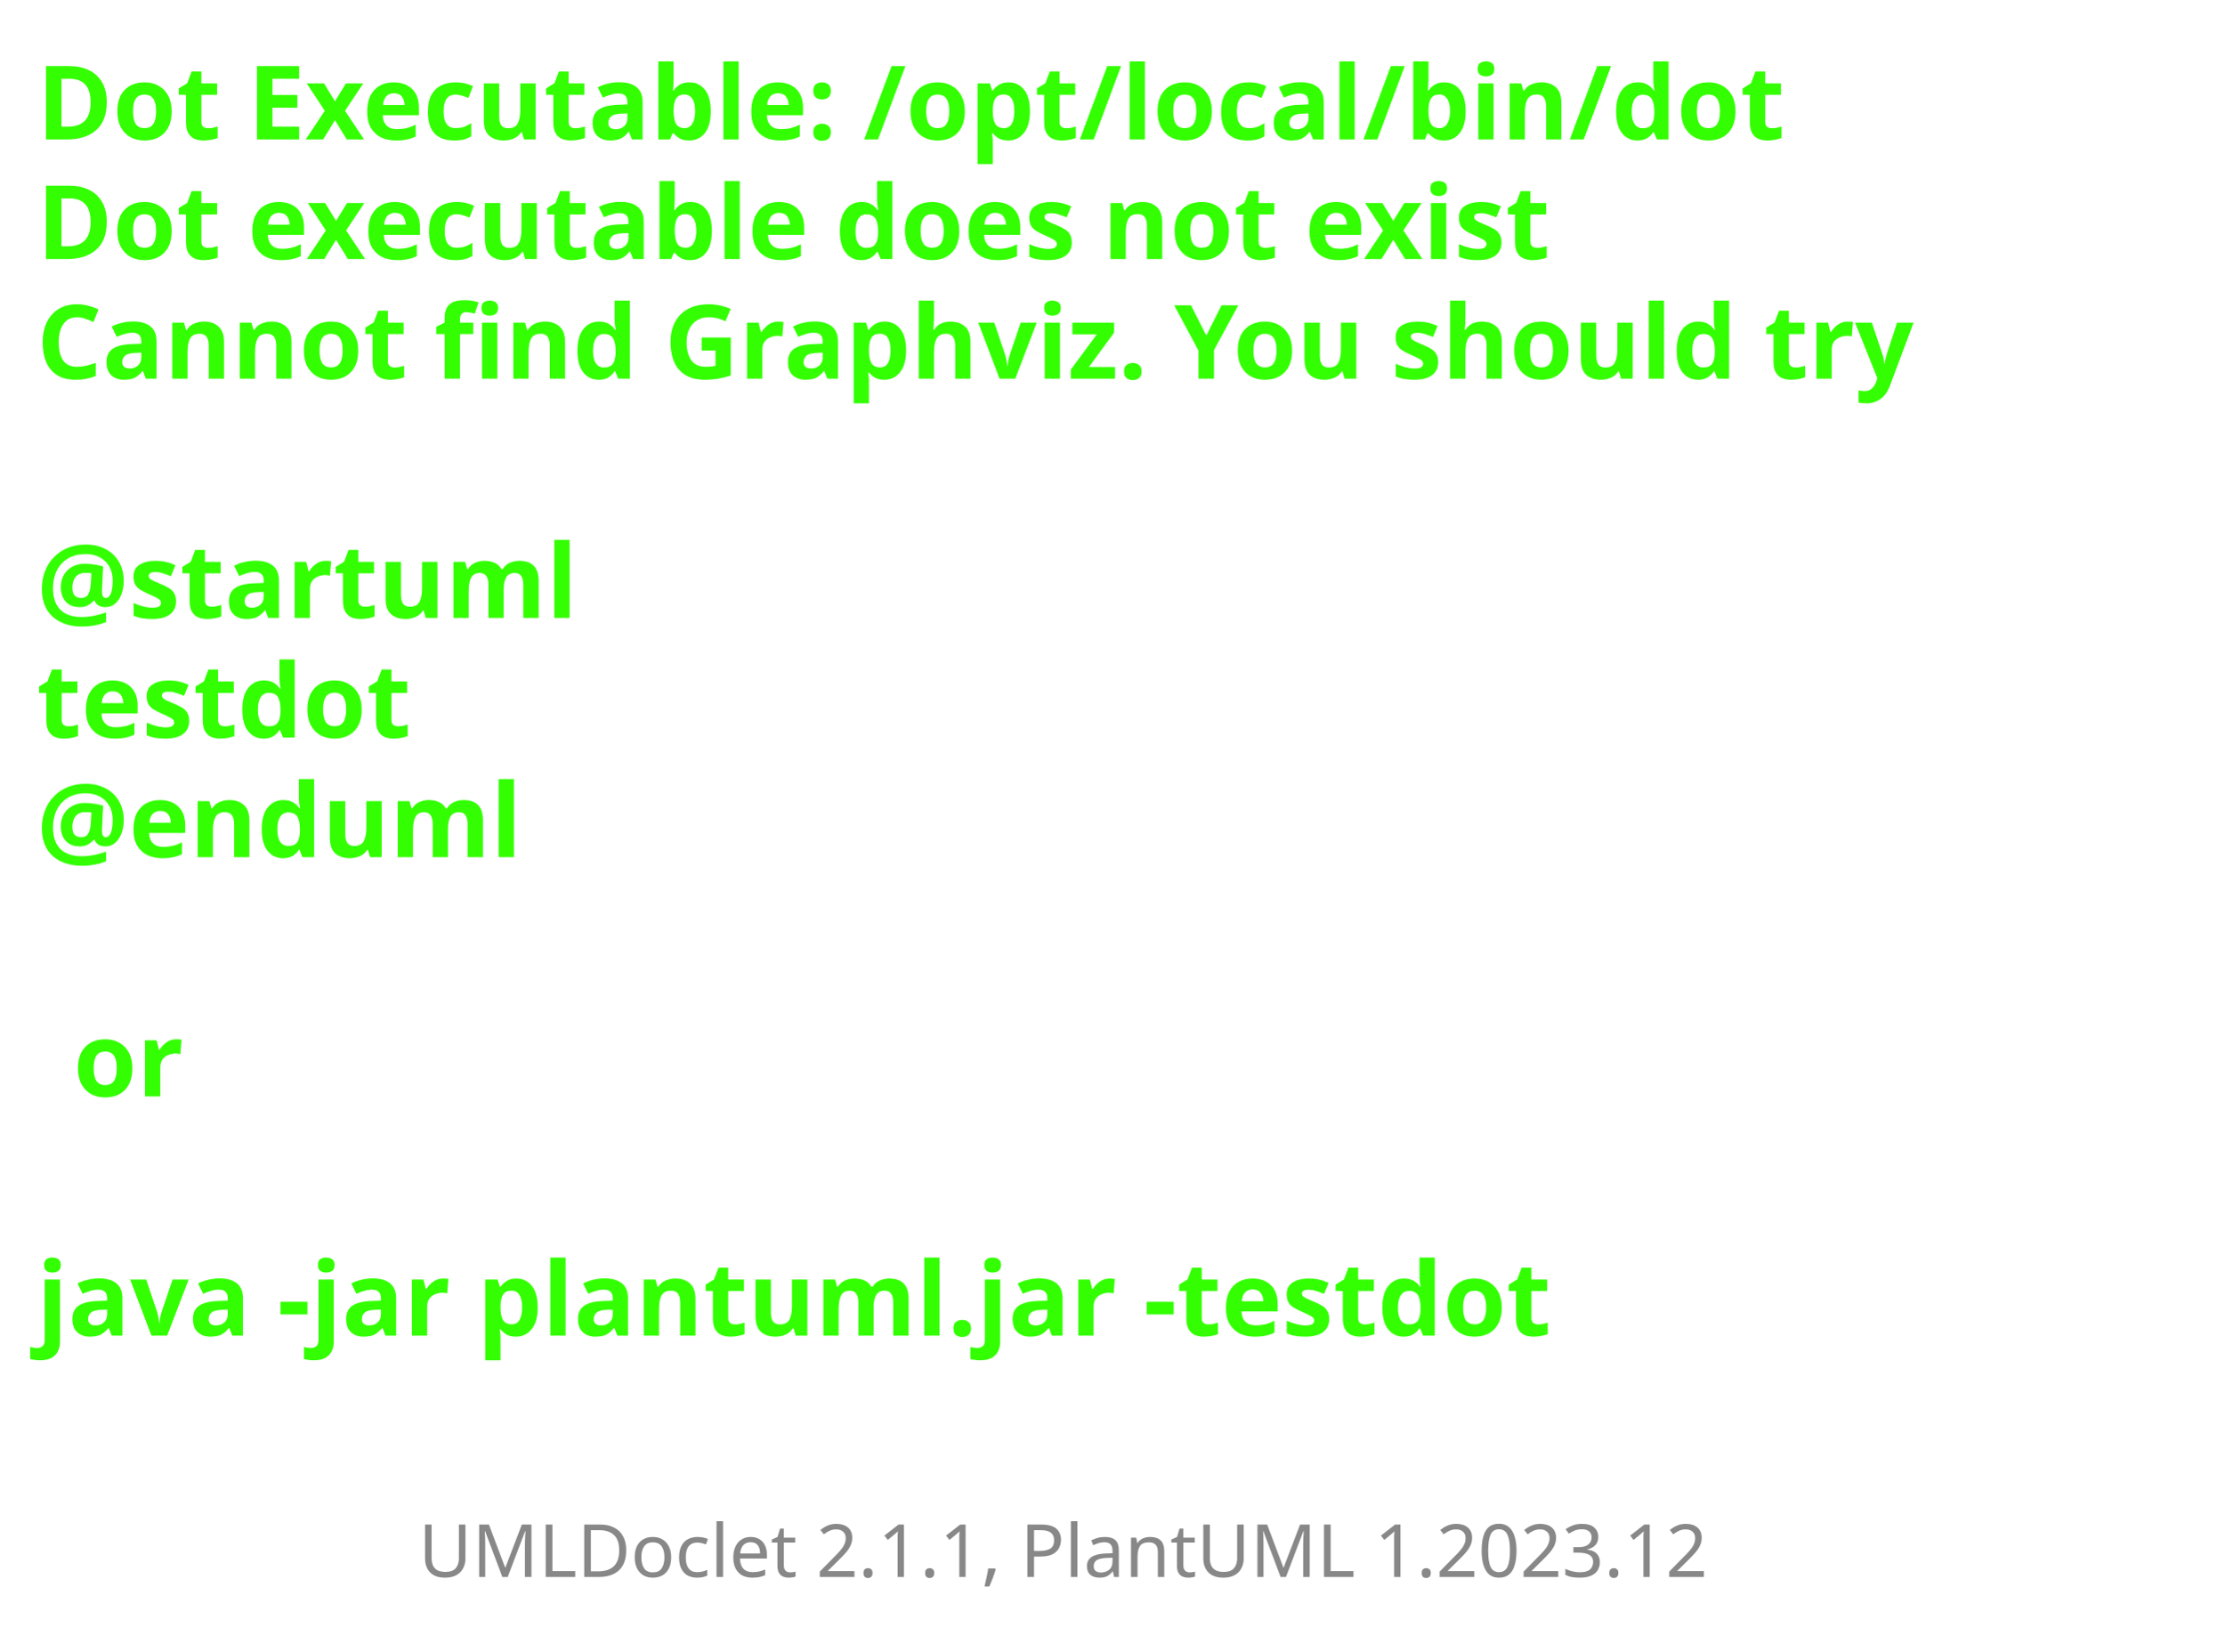
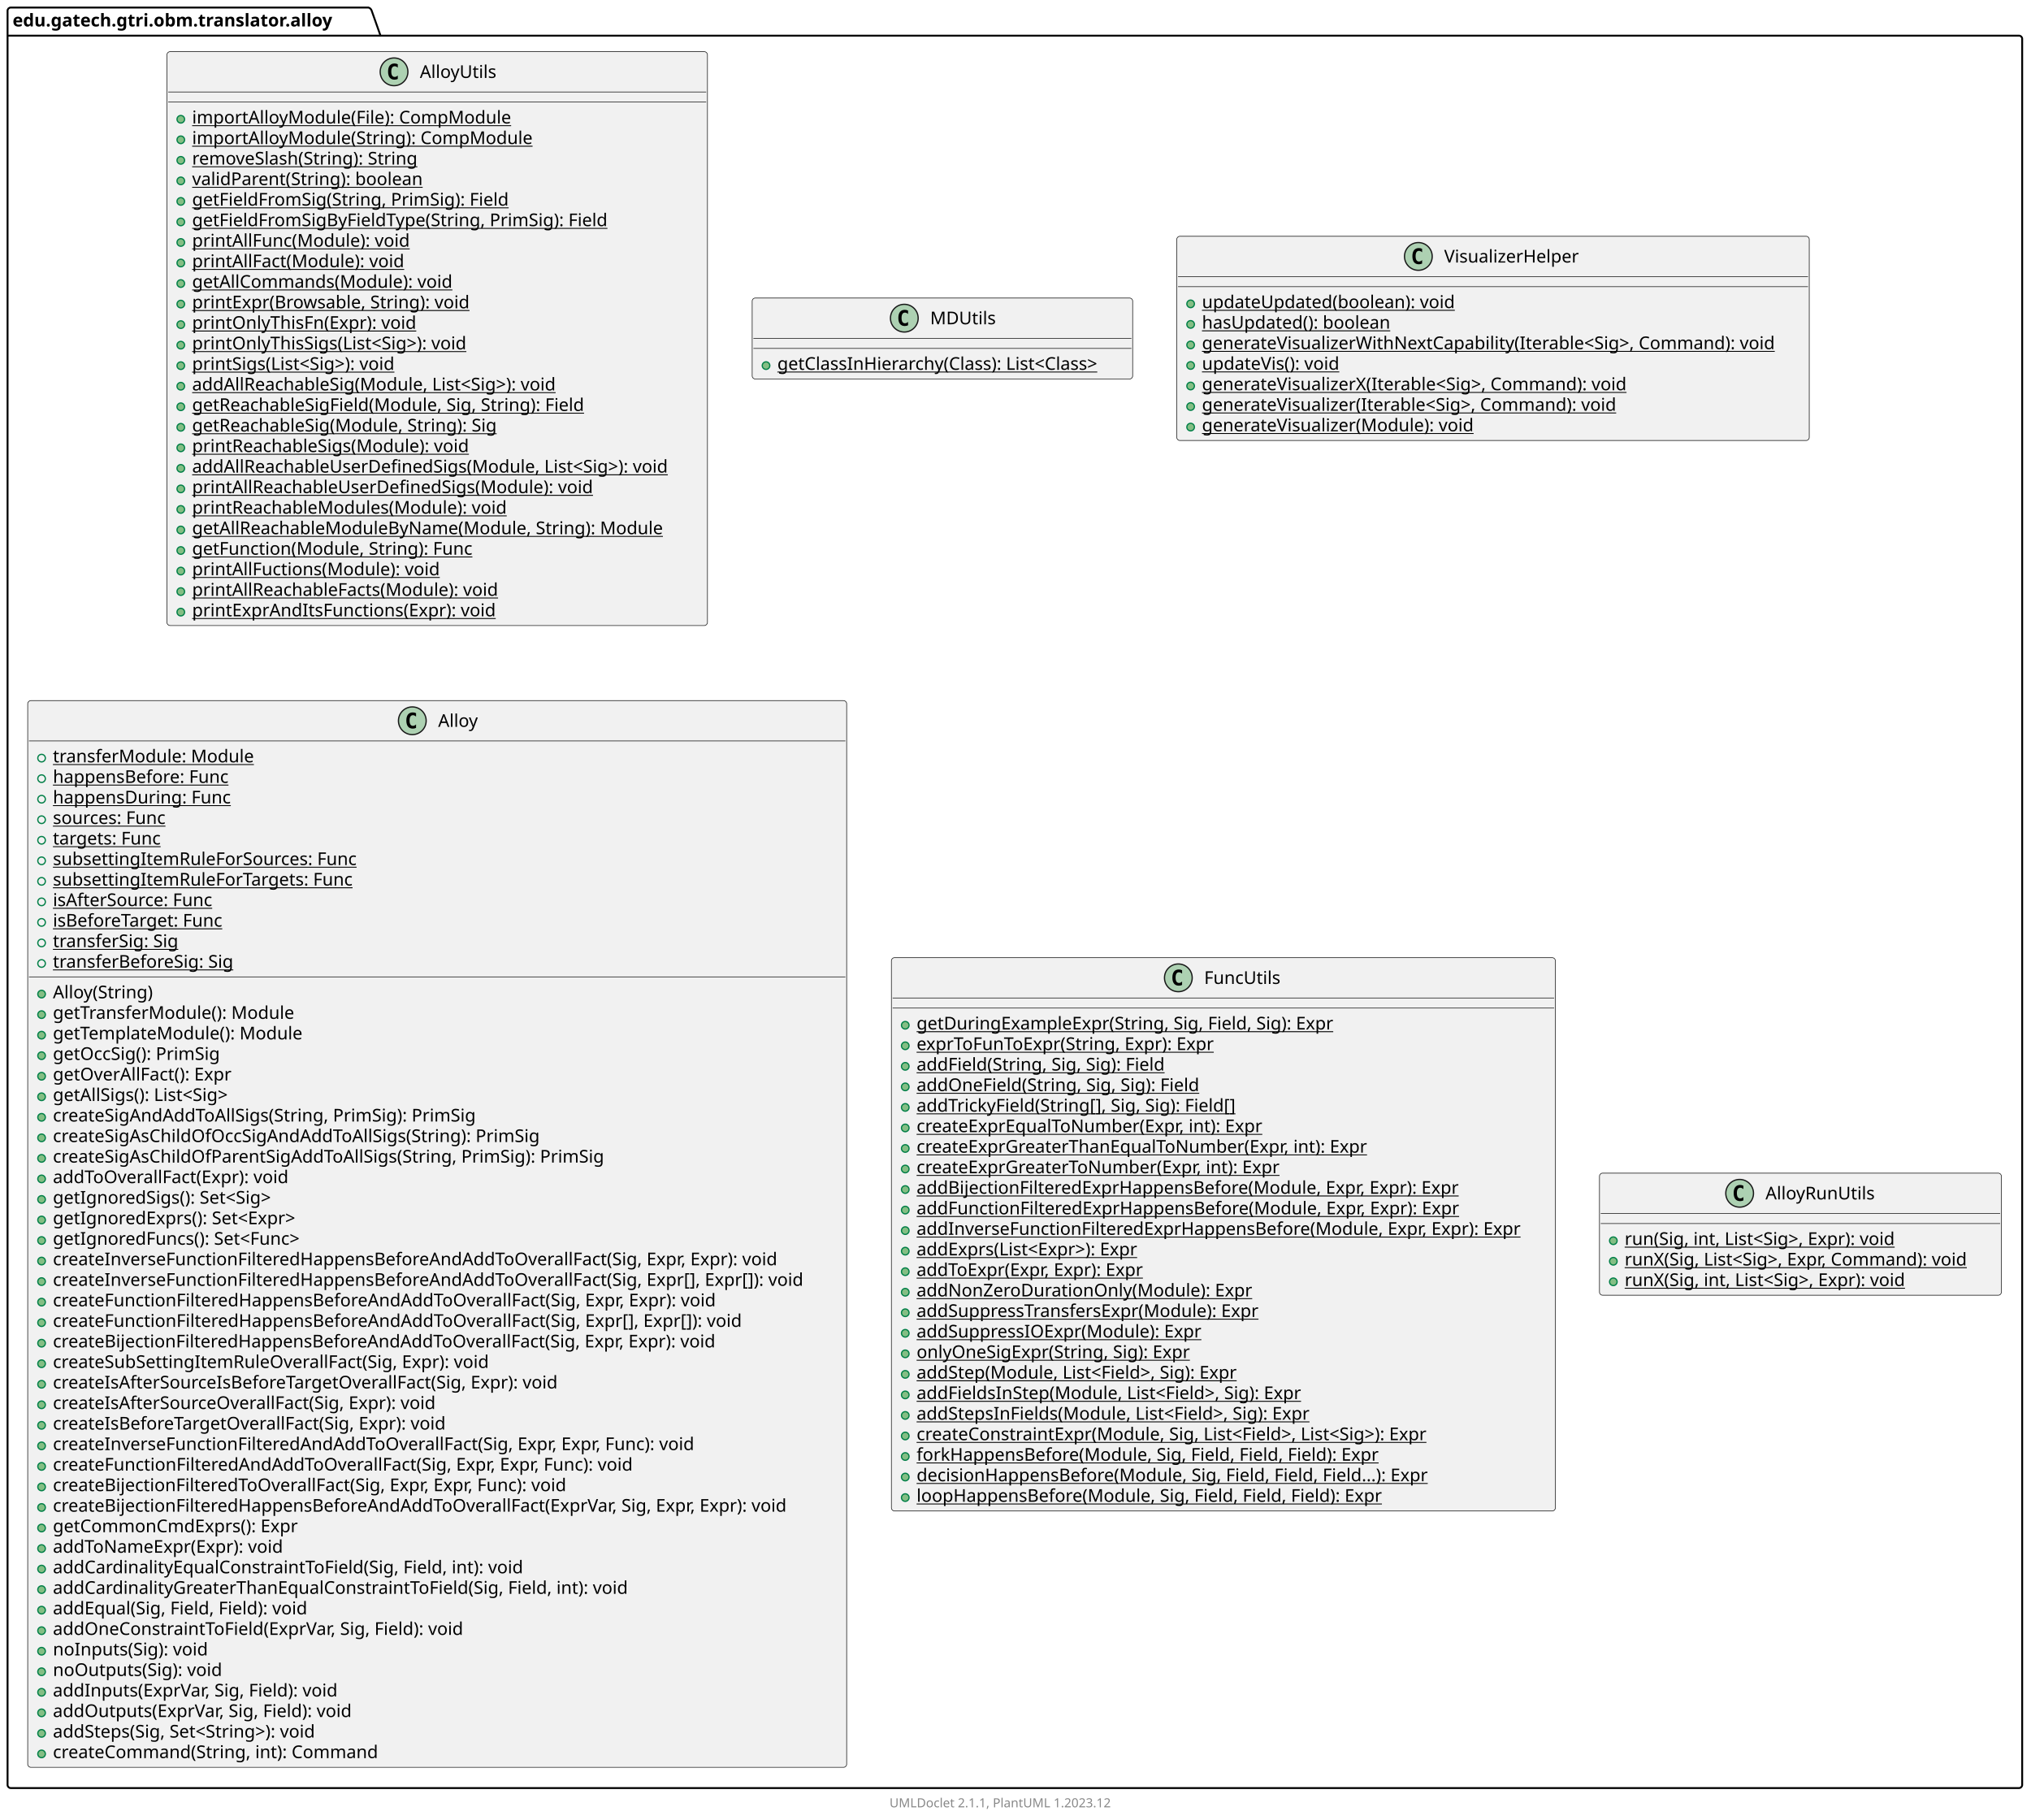
- <svg xmlns="http://www.w3.org/2000/svg" contentStyleType="text/css" height="225px" preserveAspectRatio="none" style="width:303px;height:225px;background:#FFFFFF;" version="1.1" viewBox="0 0 303 225" width="303px" zoomAndPan="magnify">
+ <svg xmlns="http://www.w3.org/2000/svg" xmlns:xlink="http://www.w3.org/1999/xlink" contentStyleType="text/css" height="1444px" preserveAspectRatio="none" style="width:1612px;height:1444px;background:#FFFFFF;" version="1.1" viewBox="0 0 1612 1444" width="1612px" zoomAndPan="magnify">
  <defs />
  <g>
-     <text fill="#33FF02" font-family="sans-serif" font-size="14" font-weight="bold" lengthAdjust="spacing" textLength="261" x="5" y="19">Dot Executable: /opt/local/bin/dot</text>
-     <text fill="#33FF02" font-family="sans-serif" font-size="14" font-weight="bold" lengthAdjust="spacing" textLength="237" x="5" y="35.297">Dot executable does not exist</text>
-     <text fill="#33FF02" font-family="sans-serif" font-size="14" font-weight="bold" lengthAdjust="spacing" textLength="291" x="5" y="51.594">Cannot find Graphviz. You should try</text>
-     <text fill="#33FF02" font-family="sans-serif" font-size="14" font-weight="bold" lengthAdjust="spacing" textLength="5" x="5" y="67.891"> </text>
-     <text fill="#33FF02" font-family="sans-serif" font-size="14" font-weight="bold" lengthAdjust="spacing" textLength="79" x="5" y="84.188">@startuml</text>
-     <text fill="#33FF02" font-family="sans-serif" font-size="14" font-weight="bold" lengthAdjust="spacing" textLength="57" x="5" y="100.484">testdot</text>
-     <text fill="#33FF02" font-family="sans-serif" font-size="14" font-weight="bold" lengthAdjust="spacing" textLength="72" x="5" y="116.781">@enduml</text>
-     <text fill="#33FF02" font-family="sans-serif" font-size="14" font-weight="bold" lengthAdjust="spacing" textLength="5" x="5" y="133.078"> </text>
-     <text fill="#33FF02" font-family="sans-serif" font-size="14" font-weight="bold" lengthAdjust="spacing" textLength="17" x="10" y="149.375">or</text>
-     <text fill="#33FF02" font-family="sans-serif" font-size="14" font-weight="bold" lengthAdjust="spacing" textLength="5" x="5" y="165.672"> </text>
-     <text fill="#33FF02" font-family="sans-serif" font-size="14" font-weight="bold" lengthAdjust="spacing" textLength="227" x="5" y="181.969">java -jar plantuml.jar -testdot</text>
-     <text fill="#33FF02" font-family="sans-serif" font-size="14" font-weight="bold" lengthAdjust="spacing" textLength="5" x="5" y="198.266"> </text>
-     <text fill="#888888" font-family="sans-serif" font-size="10" lengthAdjust="spacing" textLength="186" x="57" y="214.845">UMLDoclet 2.1.1, PlantUML 1.2023.12</text>
+     <g id="cluster_edu.gatech.gtri.obm.translator.alloy">
+       <path d="M8.5,6 L292.5,6 A3.75,3.75 0 0 1 295,8.5 L302,28.297 L1602.5,28.297 A2.5,2.5 0 0 1 1605,30.797 L1605,1416.5 A2.5,2.5 0 0 1 1602.5,1419 L8.5,1419 A2.5,2.5 0 0 1 6,1416.5 L6,8.5 A2.5,2.5 0 0 1 8.5,6 " fill="none" style="stroke:#000000;stroke-width:1.5;" />
+       <line style="stroke:#000000;stroke-width:1.5;" x1="6" x2="302" y1="28.297" y2="28.297" />
+       <text fill="#000000" font-family="sans-serif" font-size="14" font-weight="bold" lengthAdjust="spacing" textLength="283" x="10" y="20.995">edu.gatech.gtri.obm.translator.alloy</text>
+     </g>
+     <a href="AlloyUtils.html" target="_top" title="AlloyUtils.html" xlink:actuate="onRequest" xlink:href="AlloyUtils.html" xlink:show="new" xlink:title="AlloyUtils.html" xlink:type="simple">
+       <g id="elem_AlloyUtils">
+         <rect codeLine="5" fill="#F1F1F1" height="455.422" id="AlloyUtils" rx="2.5" ry="2.5" style="stroke:#181818;stroke-width:0.5;" width="429" x="132.5" y="41" />
+         <ellipse cx="312.75" cy="57" fill="#ADD1B2" rx="11" ry="11" style="stroke:#181818;stroke-width:1.0;" />
+         <path d="M315.719,62.641 Q315.141,62.938 314.5,63.078 Q313.859,63.234 313.156,63.234 Q310.656,63.234 309.328,61.594 Q308.016,59.938 308.016,56.812 Q308.016,53.688 309.328,52.031 Q310.656,50.375 313.156,50.375 Q313.859,50.375 314.5,50.531 Q315.156,50.688 315.719,50.984 L315.719,53.703 Q315.094,53.125 314.5,52.859 Q313.906,52.578 313.281,52.578 Q311.938,52.578 311.25,53.656 Q310.562,54.719 310.562,56.812 Q310.562,58.906 311.25,59.984 Q311.938,61.047 313.281,61.047 Q313.906,61.047 314.5,60.781 Q315.094,60.5 315.719,59.922 L315.719,62.641 Z " fill="#000000" />
+         <text fill="#000000" font-family="sans-serif" font-size="14" lengthAdjust="spacing" textLength="60" x="333.25" y="61.847">AlloyUtils</text>
+         <line style="stroke:#181818;stroke-width:0.5;" x1="133.5" x2="560.5" y1="73" y2="73" />
+         <line style="stroke:#181818;stroke-width:0.5;" x1="133.5" x2="560.5" y1="81" y2="81" />
+         <ellipse cx="143.5" cy="94.648" fill="#84BE84" rx="3" ry="3" style="stroke:#038048;stroke-width:1.0;" />
+         <text fill="#000000" font-family="sans-serif" font-size="14" lengthAdjust="spacing" text-decoration="underline" textLength="260" x="152.5" y="97.995">importAlloyModule(File): CompModule</text>
+         <ellipse cx="143.5" cy="110.945" fill="#84BE84" rx="3" ry="3" style="stroke:#038048;stroke-width:1.0;" />
+         <text fill="#000000" font-family="sans-serif" font-size="14" lengthAdjust="spacing" text-decoration="underline" textLength="277" x="152.5" y="114.292">importAlloyModule(String): CompModule</text>
+         <ellipse cx="143.5" cy="127.242" fill="#84BE84" rx="3" ry="3" style="stroke:#038048;stroke-width:1.0;" />
+         <text fill="#000000" font-family="sans-serif" font-size="14" lengthAdjust="spacing" text-decoration="underline" textLength="188" x="152.5" y="130.589">removeSlash(String): String</text>
+         <ellipse cx="143.5" cy="143.539" fill="#84BE84" rx="3" ry="3" style="stroke:#038048;stroke-width:1.0;" />
+         <text fill="#000000" font-family="sans-serif" font-size="14" lengthAdjust="spacing" text-decoration="underline" textLength="190" x="152.5" y="146.886">validParent(String): boolean</text>
+         <ellipse cx="143.5" cy="159.836" fill="#84BE84" rx="3" ry="3" style="stroke:#038048;stroke-width:1.0;" />
+         <text fill="#000000" font-family="sans-serif" font-size="14" lengthAdjust="spacing" text-decoration="underline" textLength="261" x="152.5" y="163.183">getFieldFromSig(String, PrimSig): Field</text>
+         <ellipse cx="143.5" cy="176.133" fill="#84BE84" rx="3" ry="3" style="stroke:#038048;stroke-width:1.0;" />
+         <text fill="#000000" font-family="sans-serif" font-size="14" lengthAdjust="spacing" text-decoration="underline" textLength="344" x="152.5" y="179.48">getFieldFromSigByFieldType(String, PrimSig): Field</text>
+         <ellipse cx="143.5" cy="192.43" fill="#84BE84" rx="3" ry="3" style="stroke:#038048;stroke-width:1.0;" />
+         <text fill="#000000" font-family="sans-serif" font-size="14" lengthAdjust="spacing" text-decoration="underline" textLength="178" x="152.5" y="195.776">printAllFunc(Module): void</text>
+         <ellipse cx="143.5" cy="208.727" fill="#84BE84" rx="3" ry="3" style="stroke:#038048;stroke-width:1.0;" />
+         <text fill="#000000" font-family="sans-serif" font-size="14" lengthAdjust="spacing" text-decoration="underline" textLength="173" x="152.5" y="212.073">printAllFact(Module): void</text>
+         <ellipse cx="143.5" cy="225.023" fill="#84BE84" rx="3" ry="3" style="stroke:#038048;stroke-width:1.0;" />
+         <text fill="#000000" font-family="sans-serif" font-size="14" lengthAdjust="spacing" text-decoration="underline" textLength="215" x="152.5" y="228.37">getAllCommands(Module): void</text>
+         <ellipse cx="143.5" cy="241.32" fill="#84BE84" rx="3" ry="3" style="stroke:#038048;stroke-width:1.0;" />
+         <text fill="#000000" font-family="sans-serif" font-size="14" lengthAdjust="spacing" text-decoration="underline" textLength="228" x="152.5" y="244.667">printExpr(Browsable, String): void</text>
+         <ellipse cx="143.5" cy="257.617" fill="#84BE84" rx="3" ry="3" style="stroke:#038048;stroke-width:1.0;" />
+         <text fill="#000000" font-family="sans-serif" font-size="14" lengthAdjust="spacing" text-decoration="underline" textLength="184" x="152.5" y="260.964">printOnlyThisFn(Expr): void</text>
+         <ellipse cx="143.5" cy="273.914" fill="#84BE84" rx="3" ry="3" style="stroke:#038048;stroke-width:1.0;" />
+         <text fill="#000000" font-family="sans-serif" font-size="14" lengthAdjust="spacing" text-decoration="underline" textLength="234" x="152.5" y="277.261">printOnlyThisSigs(List&lt;Sig&gt;): void</text>
+         <ellipse cx="143.5" cy="290.211" fill="#84BE84" rx="3" ry="3" style="stroke:#038048;stroke-width:1.0;" />
+         <text fill="#000000" font-family="sans-serif" font-size="14" lengthAdjust="spacing" text-decoration="underline" textLength="175" x="152.5" y="293.558">printSigs(List&lt;Sig&gt;): void</text>
+         <ellipse cx="143.5" cy="306.508" fill="#84BE84" rx="3" ry="3" style="stroke:#038048;stroke-width:1.0;" />
+         <text fill="#000000" font-family="sans-serif" font-size="14" lengthAdjust="spacing" text-decoration="underline" textLength="309" x="152.5" y="309.854">addAllReachableSig(Module, List&lt;Sig&gt;): void</text>
+         <ellipse cx="143.5" cy="322.805" fill="#84BE84" rx="3" ry="3" style="stroke:#038048;stroke-width:1.0;" />
+         <text fill="#000000" font-family="sans-serif" font-size="14" lengthAdjust="spacing" text-decoration="underline" textLength="328" x="152.5" y="326.151">getReachableSigField(Module, Sig, String): Field</text>
+         <ellipse cx="143.5" cy="339.102" fill="#84BE84" rx="3" ry="3" style="stroke:#038048;stroke-width:1.0;" />
+         <text fill="#000000" font-family="sans-serif" font-size="14" lengthAdjust="spacing" text-decoration="underline" textLength="256" x="152.5" y="342.448">getReachableSig(Module, String): Sig</text>
+         <ellipse cx="143.5" cy="355.398" fill="#84BE84" rx="3" ry="3" style="stroke:#038048;stroke-width:1.0;" />
+         <text fill="#000000" font-family="sans-serif" font-size="14" lengthAdjust="spacing" text-decoration="underline" textLength="231" x="152.5" y="358.745">printReachableSigs(Module): void</text>
+         <ellipse cx="143.5" cy="371.695" fill="#84BE84" rx="3" ry="3" style="stroke:#038048;stroke-width:1.0;" />
+         <text fill="#000000" font-family="sans-serif" font-size="14" lengthAdjust="spacing" text-decoration="underline" textLength="403" x="152.5" y="375.042">addAllReachableUserDefinedSigs(Module, List&lt;Sig&gt;): void</text>
+         <ellipse cx="143.5" cy="387.992" fill="#84BE84" rx="3" ry="3" style="stroke:#038048;stroke-width:1.0;" />
+         <text fill="#000000" font-family="sans-serif" font-size="14" lengthAdjust="spacing" text-decoration="underline" textLength="332" x="152.5" y="391.339">printAllReachableUserDefinedSigs(Module): void</text>
+         <ellipse cx="143.5" cy="404.289" fill="#84BE84" rx="3" ry="3" style="stroke:#038048;stroke-width:1.0;" />
+         <text fill="#000000" font-family="sans-serif" font-size="14" lengthAdjust="spacing" text-decoration="underline" textLength="261" x="152.5" y="407.636">printReachableModules(Module): void</text>
+         <ellipse cx="143.5" cy="420.586" fill="#84BE84" rx="3" ry="3" style="stroke:#038048;stroke-width:1.0;" />
+         <text fill="#000000" font-family="sans-serif" font-size="14" lengthAdjust="spacing" text-decoration="underline" textLength="388" x="152.5" y="423.933">getAllReachableModuleByName(Module, String): Module</text>
+         <ellipse cx="143.5" cy="436.883" fill="#84BE84" rx="3" ry="3" style="stroke:#038048;stroke-width:1.0;" />
+         <text fill="#000000" font-family="sans-serif" font-size="14" lengthAdjust="spacing" text-decoration="underline" textLength="235" x="152.5" y="440.229">getFunction(Module, String): Func</text>
+         <ellipse cx="143.5" cy="453.18" fill="#84BE84" rx="3" ry="3" style="stroke:#038048;stroke-width:1.0;" />
+         <text fill="#000000" font-family="sans-serif" font-size="14" lengthAdjust="spacing" text-decoration="underline" textLength="203" x="152.5" y="456.526">printAllFuctions(Module): void</text>
+         <ellipse cx="143.5" cy="469.477" fill="#84BE84" rx="3" ry="3" style="stroke:#038048;stroke-width:1.0;" />
+         <text fill="#000000" font-family="sans-serif" font-size="14" lengthAdjust="spacing" text-decoration="underline" textLength="254" x="152.5" y="472.823">printAllReachableFacts(Module): void</text>
+         <ellipse cx="143.5" cy="485.773" fill="#84BE84" rx="3" ry="3" style="stroke:#038048;stroke-width:1.0;" />
+         <text fill="#000000" font-family="sans-serif" font-size="14" lengthAdjust="spacing" text-decoration="underline" textLength="249" x="152.5" y="489.12">printExprAndItsFunctions(Expr): void</text>
+       </g>
+     </a>
+     <a href="MDUtils.html" target="_top" title="MDUtils.html" xlink:actuate="onRequest" xlink:href="MDUtils.html" xlink:show="new" xlink:title="MDUtils.html" xlink:type="simple">
+       <g id="elem_MDUtils">
+         <rect codeLine="33" fill="#F1F1F1" height="64.297" id="MDUtils" rx="2.5" ry="2.5" style="stroke:#181818;stroke-width:0.5;" width="302" x="597" y="236.5" />
+         <ellipse cx="717.75" cy="252.5" fill="#ADD1B2" rx="11" ry="11" style="stroke:#181818;stroke-width:1.0;" />
+         <path d="M720.719,258.141 Q720.141,258.438 719.5,258.578 Q718.859,258.734 718.156,258.734 Q715.656,258.734 714.328,257.094 Q713.016,255.438 713.016,252.312 Q713.016,249.188 714.328,247.531 Q715.656,245.875 718.156,245.875 Q718.859,245.875 719.5,246.031 Q720.156,246.188 720.719,246.484 L720.719,249.203 Q720.094,248.625 719.5,248.359 Q718.906,248.078 718.281,248.078 Q716.938,248.078 716.25,249.156 Q715.562,250.219 715.562,252.312 Q715.562,254.406 716.25,255.484 Q716.938,256.547 718.281,256.547 Q718.906,256.547 719.5,256.281 Q720.094,256 720.719,255.422 L720.719,258.141 Z " fill="#000000" />
+         <text fill="#000000" font-family="sans-serif" font-size="14" lengthAdjust="spacing" textLength="52" x="738.25" y="257.347">MDUtils</text>
+         <line style="stroke:#181818;stroke-width:0.5;" x1="598" x2="898" y1="268.5" y2="268.5" />
+         <line style="stroke:#181818;stroke-width:0.5;" x1="598" x2="898" y1="276.5" y2="276.5" />
+         <ellipse cx="608" cy="290.148" fill="#84BE84" rx="3" ry="3" style="stroke:#038048;stroke-width:1.0;" />
+         <text fill="#000000" font-family="sans-serif" font-size="14" lengthAdjust="spacing" text-decoration="underline" textLength="276" x="617" y="293.495">getClassInHierarchy(Class): List&lt;Class&gt;</text>
+       </g>
+     </a>
+     <a href="VisualizerHelper.html" target="_top" title="VisualizerHelper.html" xlink:actuate="onRequest" xlink:href="VisualizerHelper.html" xlink:show="new" xlink:title="VisualizerHelper.html" xlink:type="simple">
+       <g id="elem_VisualizerHelper">
+         <rect codeLine="37" fill="#F1F1F1" height="162.078" id="VisualizerHelper" rx="2.5" ry="2.5" style="stroke:#181818;stroke-width:0.5;" width="502" x="934" y="187.5" />
+         <ellipse cx="1125.75" cy="203.5" fill="#ADD1B2" rx="11" ry="11" style="stroke:#181818;stroke-width:1.0;" />
+         <path d="M1128.719,209.141 Q1128.141,209.438 1127.5,209.578 Q1126.859,209.734 1126.156,209.734 Q1123.656,209.734 1122.328,208.094 Q1121.016,206.438 1121.016,203.312 Q1121.016,200.188 1122.328,198.531 Q1123.656,196.875 1126.156,196.875 Q1126.859,196.875 1127.5,197.031 Q1128.156,197.188 1128.719,197.484 L1128.719,200.203 Q1128.094,199.625 1127.5,199.359 Q1126.906,199.078 1126.281,199.078 Q1124.938,199.078 1124.25,200.156 Q1123.562,201.219 1123.562,203.312 Q1123.562,205.406 1124.25,206.484 Q1124.938,207.547 1126.281,207.547 Q1126.906,207.547 1127.5,207.281 Q1128.094,207 1128.719,206.422 L1128.719,209.141 Z " fill="#000000" />
+         <text fill="#000000" font-family="sans-serif" font-size="14" lengthAdjust="spacing" textLength="110" x="1146.25" y="208.347">VisualizerHelper</text>
+         <line style="stroke:#181818;stroke-width:0.5;" x1="935" x2="1435" y1="219.5" y2="219.5" />
+         <line style="stroke:#181818;stroke-width:0.5;" x1="935" x2="1435" y1="227.5" y2="227.5" />
+         <ellipse cx="945" cy="241.148" fill="#84BE84" rx="3" ry="3" style="stroke:#038048;stroke-width:1.0;" />
+         <text fill="#000000" font-family="sans-serif" font-size="14" lengthAdjust="spacing" text-decoration="underline" textLength="211" x="954" y="244.495">updateUpdated(boolean): void</text>
+         <ellipse cx="945" cy="257.445" fill="#84BE84" rx="3" ry="3" style="stroke:#038048;stroke-width:1.0;" />
+         <text fill="#000000" font-family="sans-serif" font-size="14" lengthAdjust="spacing" text-decoration="underline" textLength="159" x="954" y="260.792">hasUpdated(): boolean</text>
+         <ellipse cx="945" cy="273.742" fill="#84BE84" rx="3" ry="3" style="stroke:#038048;stroke-width:1.0;" />
+         <text fill="#000000" font-family="sans-serif" font-size="14" lengthAdjust="spacing" text-decoration="underline" textLength="476" x="954" y="277.089">generateVisualizerWithNextCapability(Iterable&lt;Sig&gt;, Command): void</text>
+         <ellipse cx="945" cy="290.039" fill="#84BE84" rx="3" ry="3" style="stroke:#038048;stroke-width:1.0;" />
+         <text fill="#000000" font-family="sans-serif" font-size="14" lengthAdjust="spacing" text-decoration="underline" textLength="116" x="954" y="293.386">updateVis(): void</text>
+         <ellipse cx="945" cy="306.336" fill="#84BE84" rx="3" ry="3" style="stroke:#038048;stroke-width:1.0;" />
+         <text fill="#000000" font-family="sans-serif" font-size="14" lengthAdjust="spacing" text-decoration="underline" textLength="359" x="954" y="309.683">generateVisualizerX(Iterable&lt;Sig&gt;, Command): void</text>
+         <ellipse cx="945" cy="322.633" fill="#84BE84" rx="3" ry="3" style="stroke:#038048;stroke-width:1.0;" />
+         <text fill="#000000" font-family="sans-serif" font-size="14" lengthAdjust="spacing" text-decoration="underline" textLength="350" x="954" y="325.979">generateVisualizer(Iterable&lt;Sig&gt;, Command): void</text>
+         <ellipse cx="945" cy="338.93" fill="#84BE84" rx="3" ry="3" style="stroke:#038048;stroke-width:1.0;" />
+         <text fill="#000000" font-family="sans-serif" font-size="14" lengthAdjust="spacing" text-decoration="underline" textLength="226" x="954" y="342.276">generateVisualizer(Module): void</text>
+       </g>
+     </a>
+     <a href="Alloy.html" target="_top" title="Alloy.html" xlink:actuate="onRequest" xlink:href="Alloy.html" xlink:show="new" xlink:title="Alloy.html" xlink:type="simple">
+       <g id="elem_Alloy">
+         <rect codeLine="47" fill="#F1F1F1" height="846.547" id="Alloy" rx="2.5" ry="2.5" style="stroke:#181818;stroke-width:0.5;" width="650" x="22" y="556" />
+         <ellipse cx="327.25" cy="572" fill="#ADD1B2" rx="11" ry="11" style="stroke:#181818;stroke-width:1.0;" />
+         <path d="M330.219,577.641 Q329.641,577.938 329,578.078 Q328.359,578.234 327.656,578.234 Q325.156,578.234 323.828,576.594 Q322.516,574.938 322.516,571.812 Q322.516,568.688 323.828,567.031 Q325.156,565.375 327.656,565.375 Q328.359,565.375 329,565.531 Q329.656,565.688 330.219,565.984 L330.219,568.703 Q329.594,568.125 329,567.859 Q328.406,567.578 327.781,567.578 Q326.438,567.578 325.75,568.656 Q325.062,569.719 325.062,571.812 Q325.062,573.906 325.75,574.984 Q326.438,576.047 327.781,576.047 Q328.406,576.047 329,575.781 Q329.594,575.5 330.219,574.922 L330.219,577.641 Z " fill="#000000" />
+         <text fill="#000000" font-family="sans-serif" font-size="14" lengthAdjust="spacing" textLength="31" x="347.75" y="576.847">Alloy</text>
+         <line style="stroke:#181818;stroke-width:0.5;" x1="23" x2="671" y1="588" y2="588" />
+         <ellipse cx="33" cy="601.648" fill="none" rx="3" ry="3" style="stroke:#038048;stroke-width:1.0;" />
+         <text fill="#000000" font-family="sans-serif" font-size="14" lengthAdjust="spacing" text-decoration="underline" textLength="164" x="42" y="604.995">transferModule: Module</text>
+         <ellipse cx="33" cy="617.945" fill="none" rx="3" ry="3" style="stroke:#038048;stroke-width:1.0;" />
+         <text fill="#000000" font-family="sans-serif" font-size="14" lengthAdjust="spacing" text-decoration="underline" textLength="150" x="42" y="621.292">happensBefore: Func</text>
+         <ellipse cx="33" cy="634.242" fill="none" rx="3" ry="3" style="stroke:#038048;stroke-width:1.0;" />
+         <text fill="#000000" font-family="sans-serif" font-size="14" lengthAdjust="spacing" text-decoration="underline" textLength="150" x="42" y="637.589">happensDuring: Func</text>
+         <ellipse cx="33" cy="650.539" fill="none" rx="3" ry="3" style="stroke:#038048;stroke-width:1.0;" />
+         <text fill="#000000" font-family="sans-serif" font-size="14" lengthAdjust="spacing" text-decoration="underline" textLength="99" x="42" y="653.886">sources: Func</text>
+         <ellipse cx="33" cy="666.836" fill="none" rx="3" ry="3" style="stroke:#038048;stroke-width:1.0;" />
+         <text fill="#000000" font-family="sans-serif" font-size="14" lengthAdjust="spacing" text-decoration="underline" textLength="92" x="42" y="670.183">targets: Func</text>
+         <ellipse cx="33" cy="683.133" fill="none" rx="3" ry="3" style="stroke:#038048;stroke-width:1.0;" />
+         <text fill="#000000" font-family="sans-serif" font-size="14" lengthAdjust="spacing" text-decoration="underline" textLength="257" x="42" y="686.48">subsettingItemRuleForSources: Func</text>
+         <ellipse cx="33" cy="699.43" fill="none" rx="3" ry="3" style="stroke:#038048;stroke-width:1.0;" />
+         <text fill="#000000" font-family="sans-serif" font-size="14" lengthAdjust="spacing" text-decoration="underline" textLength="253" x="42" y="702.776">subsettingItemRuleForTargets: Func</text>
+         <ellipse cx="33" cy="715.727" fill="none" rx="3" ry="3" style="stroke:#038048;stroke-width:1.0;" />
+         <text fill="#000000" font-family="sans-serif" font-size="14" lengthAdjust="spacing" text-decoration="underline" textLength="135" x="42" y="719.073">isAfterSource: Func</text>
+         <ellipse cx="33" cy="732.023" fill="none" rx="3" ry="3" style="stroke:#038048;stroke-width:1.0;" />
+         <text fill="#000000" font-family="sans-serif" font-size="14" lengthAdjust="spacing" text-decoration="underline" textLength="145" x="42" y="735.37">isBeforeTarget: Func</text>
+         <ellipse cx="33" cy="748.32" fill="none" rx="3" ry="3" style="stroke:#038048;stroke-width:1.0;" />
+         <text fill="#000000" font-family="sans-serif" font-size="14" lengthAdjust="spacing" text-decoration="underline" textLength="104" x="42" y="751.667">transferSig: Sig</text>
+         <ellipse cx="33" cy="764.617" fill="none" rx="3" ry="3" style="stroke:#038048;stroke-width:1.0;" />
+         <text fill="#000000" font-family="sans-serif" font-size="14" lengthAdjust="spacing" text-decoration="underline" textLength="150" x="42" y="767.964">transferBeforeSig: Sig</text>
+         <line style="stroke:#181818;stroke-width:0.5;" x1="23" x2="671" y1="775.266" y2="775.266" />
+         <ellipse cx="33" cy="788.914" fill="#84BE84" rx="3" ry="3" style="stroke:#038048;stroke-width:1.0;" />
+         <text fill="#000000" font-family="sans-serif" font-size="14" lengthAdjust="spacing" textLength="81" x="42" y="792.261">Alloy(String)</text>
+         <ellipse cx="33" cy="805.211" fill="#84BE84" rx="3" ry="3" style="stroke:#038048;stroke-width:1.0;" />
+         <text fill="#000000" font-family="sans-serif" font-size="14" lengthAdjust="spacing" textLength="201" x="42" y="808.558">getTransferModule(): Module</text>
+         <ellipse cx="33" cy="821.508" fill="#84BE84" rx="3" ry="3" style="stroke:#038048;stroke-width:1.0;" />
+         <text fill="#000000" font-family="sans-serif" font-size="14" lengthAdjust="spacing" textLength="209" x="42" y="824.855">getTemplateModule(): Module</text>
+         <ellipse cx="33" cy="837.805" fill="#84BE84" rx="3" ry="3" style="stroke:#038048;stroke-width:1.0;" />
+         <text fill="#000000" font-family="sans-serif" font-size="14" lengthAdjust="spacing" textLength="141" x="42" y="841.151">getOccSig(): PrimSig</text>
+         <ellipse cx="33" cy="854.102" fill="#84BE84" rx="3" ry="3" style="stroke:#038048;stroke-width:1.0;" />
+         <text fill="#000000" font-family="sans-serif" font-size="14" lengthAdjust="spacing" textLength="148" x="42" y="857.448">getOverAllFact(): Expr</text>
+         <ellipse cx="33" cy="870.398" fill="#84BE84" rx="3" ry="3" style="stroke:#038048;stroke-width:1.0;" />
+         <text fill="#000000" font-family="sans-serif" font-size="14" lengthAdjust="spacing" textLength="154" x="42" y="873.745">getAllSigs(): List&lt;Sig&gt;</text>
+         <ellipse cx="33" cy="886.695" fill="#84BE84" rx="3" ry="3" style="stroke:#038048;stroke-width:1.0;" />
+         <text fill="#000000" font-family="sans-serif" font-size="14" lengthAdjust="spacing" textLength="350" x="42" y="890.042">createSigAndAddToAllSigs(String, PrimSig): PrimSig</text>
+         <ellipse cx="33" cy="902.992" fill="#84BE84" rx="3" ry="3" style="stroke:#038048;stroke-width:1.0;" />
+         <text fill="#000000" font-family="sans-serif" font-size="14" lengthAdjust="spacing" textLength="405" x="42" y="906.339">createSigAsChildOfOccSigAndAddToAllSigs(String): PrimSig</text>
+         <ellipse cx="33" cy="919.289" fill="#84BE84" rx="3" ry="3" style="stroke:#038048;stroke-width:1.0;" />
+         <text fill="#000000" font-family="sans-serif" font-size="14" lengthAdjust="spacing" textLength="455" x="42" y="922.636">createSigAsChildOfParentSigAddToAllSigs(String, PrimSig): PrimSig</text>
+         <ellipse cx="33" cy="935.586" fill="#84BE84" rx="3" ry="3" style="stroke:#038048;stroke-width:1.0;" />
+         <text fill="#000000" font-family="sans-serif" font-size="14" lengthAdjust="spacing" textLength="196" x="42" y="938.933">addToOverallFact(Expr): void</text>
+         <ellipse cx="33" cy="951.883" fill="#84BE84" rx="3" ry="3" style="stroke:#038048;stroke-width:1.0;" />
+         <text fill="#000000" font-family="sans-serif" font-size="14" lengthAdjust="spacing" textLength="192" x="42" y="955.23">getIgnoredSigs(): Set&lt;Sig&gt;</text>
+         <ellipse cx="33" cy="968.18" fill="#84BE84" rx="3" ry="3" style="stroke:#038048;stroke-width:1.0;" />
+         <text fill="#000000" font-family="sans-serif" font-size="14" lengthAdjust="spacing" textLength="210" x="42" y="971.526">getIgnoredExprs(): Set&lt;Expr&gt;</text>
+         <ellipse cx="33" cy="984.477" fill="#84BE84" rx="3" ry="3" style="stroke:#038048;stroke-width:1.0;" />
+         <text fill="#000000" font-family="sans-serif" font-size="14" lengthAdjust="spacing" textLength="218" x="42" y="987.823">getIgnoredFuncs(): Set&lt;Func&gt;</text>
+         <ellipse cx="33" cy="1000.773" fill="#84BE84" rx="3" ry="3" style="stroke:#038048;stroke-width:1.0;" />
+         <text fill="#000000" font-family="sans-serif" font-size="14" lengthAdjust="spacing" textLength="604" x="42" y="1004.12">createInverseFunctionFilteredHappensBeforeAndAddToOverallFact(Sig, Expr, Expr): void</text>
+         <ellipse cx="33" cy="1017.07" fill="#84BE84" rx="3" ry="3" style="stroke:#038048;stroke-width:1.0;" />
+         <text fill="#000000" font-family="sans-serif" font-size="14" lengthAdjust="spacing" textLength="624" x="42" y="1020.417">createInverseFunctionFilteredHappensBeforeAndAddToOverallFact(Sig, Expr[], Expr[]): void</text>
+         <ellipse cx="33" cy="1033.367" fill="#84BE84" rx="3" ry="3" style="stroke:#038048;stroke-width:1.0;" />
+         <text fill="#000000" font-family="sans-serif" font-size="14" lengthAdjust="spacing" textLength="554" x="42" y="1036.714">createFunctionFilteredHappensBeforeAndAddToOverallFact(Sig, Expr, Expr): void</text>
+         <ellipse cx="33" cy="1049.664" fill="#84BE84" rx="3" ry="3" style="stroke:#038048;stroke-width:1.0;" />
+         <text fill="#000000" font-family="sans-serif" font-size="14" lengthAdjust="spacing" textLength="574" x="42" y="1053.011">createFunctionFilteredHappensBeforeAndAddToOverallFact(Sig, Expr[], Expr[]): void</text>
+         <ellipse cx="33" cy="1065.961" fill="#84BE84" rx="3" ry="3" style="stroke:#038048;stroke-width:1.0;" />
+         <text fill="#000000" font-family="sans-serif" font-size="14" lengthAdjust="spacing" textLength="553" x="42" y="1069.308">createBijectionFilteredHappensBeforeAndAddToOverallFact(Sig, Expr, Expr): void</text>
+         <ellipse cx="33" cy="1082.258" fill="#84BE84" rx="3" ry="3" style="stroke:#038048;stroke-width:1.0;" />
+         <text fill="#000000" font-family="sans-serif" font-size="14" lengthAdjust="spacing" textLength="362" x="42" y="1085.604">createSubSettingItemRuleOverallFact(Sig, Expr): void</text>
+         <ellipse cx="33" cy="1098.555" fill="#84BE84" rx="3" ry="3" style="stroke:#038048;stroke-width:1.0;" />
+         <text fill="#000000" font-family="sans-serif" font-size="14" lengthAdjust="spacing" textLength="419" x="42" y="1101.901">createIsAfterSourceIsBeforeTargetOverallFact(Sig, Expr): void</text>
+         <ellipse cx="33" cy="1114.852" fill="#84BE84" rx="3" ry="3" style="stroke:#038048;stroke-width:1.0;" />
+         <text fill="#000000" font-family="sans-serif" font-size="14" lengthAdjust="spacing" textLength="317" x="42" y="1118.198">createIsAfterSourceOverallFact(Sig, Expr): void</text>
+         <ellipse cx="33" cy="1131.148" fill="#84BE84" rx="3" ry="3" style="stroke:#038048;stroke-width:1.0;" />
+         <text fill="#000000" font-family="sans-serif" font-size="14" lengthAdjust="spacing" textLength="327" x="42" y="1134.495">createIsBeforeTargetOverallFact(Sig, Expr): void</text>
+         <ellipse cx="33" cy="1147.445" fill="#84BE84" rx="3" ry="3" style="stroke:#038048;stroke-width:1.0;" />
+         <text fill="#000000" font-family="sans-serif" font-size="14" lengthAdjust="spacing" textLength="538" x="42" y="1150.792">createInverseFunctionFilteredAndAddToOverallFact(Sig, Expr, Expr, Func): void</text>
+         <ellipse cx="33" cy="1163.742" fill="#84BE84" rx="3" ry="3" style="stroke:#038048;stroke-width:1.0;" />
+         <text fill="#000000" font-family="sans-serif" font-size="14" lengthAdjust="spacing" textLength="488" x="42" y="1167.089">createFunctionFilteredAndAddToOverallFact(Sig, Expr, Expr, Func): void</text>
+         <ellipse cx="33" cy="1180.039" fill="#84BE84" rx="3" ry="3" style="stroke:#038048;stroke-width:1.0;" />
+         <text fill="#000000" font-family="sans-serif" font-size="14" lengthAdjust="spacing" textLength="433" x="42" y="1183.386">createBijectionFilteredToOverallFact(Sig, Expr, Expr, Func): void</text>
+         <ellipse cx="33" cy="1196.336" fill="#84BE84" rx="3" ry="3" style="stroke:#038048;stroke-width:1.0;" />
+         <text fill="#000000" font-family="sans-serif" font-size="14" lengthAdjust="spacing" textLength="613" x="42" y="1199.683">createBijectionFilteredHappensBeforeAndAddToOverallFact(ExprVar, Sig, Expr, Expr): void</text>
+         <ellipse cx="33" cy="1212.633" fill="#84BE84" rx="3" ry="3" style="stroke:#038048;stroke-width:1.0;" />
+         <text fill="#000000" font-family="sans-serif" font-size="14" lengthAdjust="spacing" textLength="205" x="42" y="1215.979">getCommonCmdExprs(): Expr</text>
+         <ellipse cx="33" cy="1228.93" fill="#84BE84" rx="3" ry="3" style="stroke:#038048;stroke-width:1.0;" />
+         <text fill="#000000" font-family="sans-serif" font-size="14" lengthAdjust="spacing" textLength="191" x="42" y="1232.276">addToNameExpr(Expr): void</text>
+         <ellipse cx="33" cy="1245.227" fill="#84BE84" rx="3" ry="3" style="stroke:#038048;stroke-width:1.0;" />
+         <text fill="#000000" font-family="sans-serif" font-size="14" lengthAdjust="spacing" textLength="388" x="42" y="1248.573">addCardinalityEqualConstraintToField(Sig, Field, int): void</text>
+         <ellipse cx="33" cy="1261.523" fill="#84BE84" rx="3" ry="3" style="stroke:#038048;stroke-width:1.0;" />
+         <text fill="#000000" font-family="sans-serif" font-size="14" lengthAdjust="spacing" textLength="475" x="42" y="1264.87">addCardinalityGreaterThanEqualConstraintToField(Sig, Field, int): void</text>
+         <ellipse cx="33" cy="1277.82" fill="#84BE84" rx="3" ry="3" style="stroke:#038048;stroke-width:1.0;" />
+         <text fill="#000000" font-family="sans-serif" font-size="14" lengthAdjust="spacing" textLength="212" x="42" y="1281.167">addEqual(Sig, Field, Field): void</text>
+         <ellipse cx="33" cy="1294.117" fill="#84BE84" rx="3" ry="3" style="stroke:#038048;stroke-width:1.0;" />
+         <text fill="#000000" font-family="sans-serif" font-size="14" lengthAdjust="spacing" textLength="344" x="42" y="1297.464">addOneConstraintToField(ExprVar, Sig, Field): void</text>
+         <ellipse cx="33" cy="1310.414" fill="#84BE84" rx="3" ry="3" style="stroke:#038048;stroke-width:1.0;" />
+         <text fill="#000000" font-family="sans-serif" font-size="14" lengthAdjust="spacing" textLength="129" x="42" y="1313.761">noInputs(Sig): void</text>
+         <ellipse cx="33" cy="1326.711" fill="#84BE84" rx="3" ry="3" style="stroke:#038048;stroke-width:1.0;" />
+         <text fill="#000000" font-family="sans-serif" font-size="14" lengthAdjust="spacing" textLength="142" x="42" y="1330.058">noOutputs(Sig): void</text>
+         <ellipse cx="33" cy="1343.008" fill="#84BE84" rx="3" ry="3" style="stroke:#038048;stroke-width:1.0;" />
+         <text fill="#000000" font-family="sans-serif" font-size="14" lengthAdjust="spacing" textLength="237" x="42" y="1346.354">addInputs(ExprVar, Sig, Field): void</text>
+         <ellipse cx="33" cy="1359.305" fill="#84BE84" rx="3" ry="3" style="stroke:#038048;stroke-width:1.0;" />
+         <text fill="#000000" font-family="sans-serif" font-size="14" lengthAdjust="spacing" textLength="250" x="42" y="1362.651">addOutputs(ExprVar, Sig, Field): void</text>
+         <ellipse cx="33" cy="1375.602" fill="#84BE84" rx="3" ry="3" style="stroke:#038048;stroke-width:1.0;" />
+         <text fill="#000000" font-family="sans-serif" font-size="14" lengthAdjust="spacing" textLength="229" x="42" y="1378.948">addSteps(Sig, Set&lt;String&gt;): void</text>
+         <ellipse cx="33" cy="1391.898" fill="#84BE84" rx="3" ry="3" style="stroke:#038048;stroke-width:1.0;" />
+         <text fill="#000000" font-family="sans-serif" font-size="14" lengthAdjust="spacing" textLength="270" x="42" y="1395.245">createCommand(String, int): Command</text>
+       </g>
+     </a>
+     <a href="FuncUtils.html" target="_top" title="FuncUtils.html" xlink:actuate="onRequest" xlink:href="FuncUtils.html" xlink:show="new" xlink:title="FuncUtils.html" xlink:type="simple">
+       <g id="elem_FuncUtils">
+         <rect codeLine="99" fill="#F1F1F1" height="439.125" id="FuncUtils" rx="2.5" ry="2.5" style="stroke:#181818;stroke-width:0.5;" width="527" x="707.5" y="760" />
+         <ellipse cx="935.25" cy="776" fill="#ADD1B2" rx="11" ry="11" style="stroke:#181818;stroke-width:1.0;" />
+         <path d="M938.219,781.641 Q937.641,781.938 937,782.078 Q936.359,782.234 935.656,782.234 Q933.156,782.234 931.828,780.594 Q930.516,778.938 930.516,775.812 Q930.516,772.688 931.828,771.031 Q933.156,769.375 935.656,769.375 Q936.359,769.375 937,769.531 Q937.656,769.688 938.219,769.984 L938.219,772.703 Q937.594,772.125 937,771.859 Q936.406,771.578 935.781,771.578 Q934.438,771.578 933.75,772.656 Q933.062,773.719 933.062,775.812 Q933.062,777.906 933.75,778.984 Q934.438,780.047 935.781,780.047 Q936.406,780.047 937,779.781 Q937.594,779.5 938.219,778.922 L938.219,781.641 Z " fill="#000000" />
+         <text fill="#000000" font-family="sans-serif" font-size="14" lengthAdjust="spacing" textLength="63" x="955.75" y="780.847">FuncUtils</text>
+         <line style="stroke:#181818;stroke-width:0.5;" x1="708.5" x2="1233.5" y1="792" y2="792" />
+         <line style="stroke:#181818;stroke-width:0.5;" x1="708.5" x2="1233.5" y1="800" y2="800" />
+         <ellipse cx="718.5" cy="813.648" fill="#84BE84" rx="3" ry="3" style="stroke:#038048;stroke-width:1.0;" />
+         <text fill="#000000" font-family="sans-serif" font-size="14" lengthAdjust="spacing" text-decoration="underline" textLength="344" x="727.5" y="816.995">getDuringExampleExpr(String, Sig, Field, Sig): Expr</text>
+         <ellipse cx="718.5" cy="829.945" fill="#84BE84" rx="3" ry="3" style="stroke:#038048;stroke-width:1.0;" />
+         <text fill="#000000" font-family="sans-serif" font-size="14" lengthAdjust="spacing" text-decoration="underline" textLength="249" x="727.5" y="833.292">exprToFunToExpr(String, Expr): Expr</text>
+         <ellipse cx="718.5" cy="846.242" fill="#84BE84" rx="3" ry="3" style="stroke:#038048;stroke-width:1.0;" />
+         <text fill="#000000" font-family="sans-serif" font-size="14" lengthAdjust="spacing" text-decoration="underline" textLength="207" x="727.5" y="849.589">addField(String, Sig, Sig): Field</text>
+         <ellipse cx="718.5" cy="862.539" fill="#84BE84" rx="3" ry="3" style="stroke:#038048;stroke-width:1.0;" />
+         <text fill="#000000" font-family="sans-serif" font-size="14" lengthAdjust="spacing" text-decoration="underline" textLength="236" x="727.5" y="865.886">addOneField(String, Sig, Sig): Field</text>
+         <ellipse cx="718.5" cy="878.836" fill="#84BE84" rx="3" ry="3" style="stroke:#038048;stroke-width:1.0;" />
+         <text fill="#000000" font-family="sans-serif" font-size="14" lengthAdjust="spacing" text-decoration="underline" textLength="267" x="727.5" y="882.183">addTrickyField(String[], Sig, Sig): Field[]</text>
+         <ellipse cx="718.5" cy="895.133" fill="#84BE84" rx="3" ry="3" style="stroke:#038048;stroke-width:1.0;" />
+         <text fill="#000000" font-family="sans-serif" font-size="14" lengthAdjust="spacing" text-decoration="underline" textLength="289" x="727.5" y="898.48">createExprEqualToNumber(Expr, int): Expr</text>
+         <ellipse cx="718.5" cy="911.43" fill="#84BE84" rx="3" ry="3" style="stroke:#038048;stroke-width:1.0;" />
+         <text fill="#000000" font-family="sans-serif" font-size="14" lengthAdjust="spacing" text-decoration="underline" textLength="376" x="727.5" y="914.776">createExprGreaterThanEqualToNumber(Expr, int): Expr</text>
+         <ellipse cx="718.5" cy="927.727" fill="#84BE84" rx="3" ry="3" style="stroke:#038048;stroke-width:1.0;" />
+         <text fill="#000000" font-family="sans-serif" font-size="14" lengthAdjust="spacing" text-decoration="underline" textLength="303" x="727.5" y="931.073">createExprGreaterToNumber(Expr, int): Expr</text>
+         <ellipse cx="718.5" cy="944.023" fill="#84BE84" rx="3" ry="3" style="stroke:#038048;stroke-width:1.0;" />
+         <text fill="#000000" font-family="sans-serif" font-size="14" lengthAdjust="spacing" text-decoration="underline" textLength="450" x="727.5" y="947.37">addBijectionFilteredExprHappensBefore(Module, Expr, Expr): Expr</text>
+         <ellipse cx="718.5" cy="960.32" fill="#84BE84" rx="3" ry="3" style="stroke:#038048;stroke-width:1.0;" />
+         <text fill="#000000" font-family="sans-serif" font-size="14" lengthAdjust="spacing" text-decoration="underline" textLength="451" x="727.5" y="963.667">addFunctionFilteredExprHappensBefore(Module, Expr, Expr): Expr</text>
+         <ellipse cx="718.5" cy="976.617" fill="#84BE84" rx="3" ry="3" style="stroke:#038048;stroke-width:1.0;" />
+         <text fill="#000000" font-family="sans-serif" font-size="14" lengthAdjust="spacing" text-decoration="underline" textLength="501" x="727.5" y="979.964">addInverseFunctionFilteredExprHappensBefore(Module, Expr, Expr): Expr</text>
+         <ellipse cx="718.5" cy="992.914" fill="#84BE84" rx="3" ry="3" style="stroke:#038048;stroke-width:1.0;" />
+         <text fill="#000000" font-family="sans-serif" font-size="14" lengthAdjust="spacing" text-decoration="underline" textLength="190" x="727.5" y="996.261">addExprs(List&lt;Expr&gt;): Expr</text>
+         <ellipse cx="718.5" cy="1009.211" fill="#84BE84" rx="3" ry="3" style="stroke:#038048;stroke-width:1.0;" />
+         <text fill="#000000" font-family="sans-serif" font-size="14" lengthAdjust="spacing" text-decoration="underline" textLength="191" x="727.5" y="1012.558">addToExpr(Expr, Expr): Expr</text>
+         <ellipse cx="718.5" cy="1025.508" fill="#84BE84" rx="3" ry="3" style="stroke:#038048;stroke-width:1.0;" />
+         <text fill="#000000" font-family="sans-serif" font-size="14" lengthAdjust="spacing" text-decoration="underline" textLength="276" x="727.5" y="1028.854">addNonZeroDurationOnly(Module): Expr</text>
+         <ellipse cx="718.5" cy="1041.805" fill="#84BE84" rx="3" ry="3" style="stroke:#038048;stroke-width:1.0;" />
+         <text fill="#000000" font-family="sans-serif" font-size="14" lengthAdjust="spacing" text-decoration="underline" textLength="287" x="727.5" y="1045.151">addSuppressTransfersExpr(Module): Expr</text>
+         <ellipse cx="718.5" cy="1058.102" fill="#84BE84" rx="3" ry="3" style="stroke:#038048;stroke-width:1.0;" />
+         <text fill="#000000" font-family="sans-serif" font-size="14" lengthAdjust="spacing" text-decoration="underline" textLength="236" x="727.5" y="1061.448">addSuppressIOExpr(Module): Expr</text>
+         <ellipse cx="718.5" cy="1074.398" fill="#84BE84" rx="3" ry="3" style="stroke:#038048;stroke-width:1.0;" />
+         <text fill="#000000" font-family="sans-serif" font-size="14" lengthAdjust="spacing" text-decoration="underline" textLength="226" x="727.5" y="1077.745">onlyOneSigExpr(String, Sig): Expr</text>
+         <ellipse cx="718.5" cy="1090.695" fill="#84BE84" rx="3" ry="3" style="stroke:#038048;stroke-width:1.0;" />
+         <text fill="#000000" font-family="sans-serif" font-size="14" lengthAdjust="spacing" text-decoration="underline" textLength="274" x="727.5" y="1094.042">addStep(Module, List&lt;Field&gt;, Sig): Expr</text>
+         <ellipse cx="718.5" cy="1106.992" fill="#84BE84" rx="3" ry="3" style="stroke:#038048;stroke-width:1.0;" />
+         <text fill="#000000" font-family="sans-serif" font-size="14" lengthAdjust="spacing" text-decoration="underline" textLength="326" x="727.5" y="1110.339">addFieldsInStep(Module, List&lt;Field&gt;, Sig): Expr</text>
+         <ellipse cx="718.5" cy="1123.289" fill="#84BE84" rx="3" ry="3" style="stroke:#038048;stroke-width:1.0;" />
+         <text fill="#000000" font-family="sans-serif" font-size="14" lengthAdjust="spacing" text-decoration="underline" textLength="334" x="727.5" y="1126.636">addStepsInFields(Module, List&lt;Field&gt;, Sig): Expr</text>
+         <ellipse cx="718.5" cy="1139.586" fill="#84BE84" rx="3" ry="3" style="stroke:#038048;stroke-width:1.0;" />
+         <text fill="#000000" font-family="sans-serif" font-size="14" lengthAdjust="spacing" text-decoration="underline" textLength="437" x="727.5" y="1142.933">createConstraintExpr(Module, Sig, List&lt;Field&gt;, List&lt;Sig&gt;): Expr</text>
+         <ellipse cx="718.5" cy="1155.883" fill="#84BE84" rx="3" ry="3" style="stroke:#038048;stroke-width:1.0;" />
+         <text fill="#000000" font-family="sans-serif" font-size="14" lengthAdjust="spacing" text-decoration="underline" textLength="383" x="727.5" y="1159.229">forkHappensBefore(Module, Sig, Field, Field, Field): Expr</text>
+         <ellipse cx="718.5" cy="1172.18" fill="#84BE84" rx="3" ry="3" style="stroke:#038048;stroke-width:1.0;" />
+         <text fill="#000000" font-family="sans-serif" font-size="14" lengthAdjust="spacing" text-decoration="underline" textLength="427" x="727.5" y="1175.526">decisionHappensBefore(Module, Sig, Field, Field, Field...): Expr</text>
+         <ellipse cx="718.5" cy="1188.477" fill="#84BE84" rx="3" ry="3" style="stroke:#038048;stroke-width:1.0;" />
+         <text fill="#000000" font-family="sans-serif" font-size="14" lengthAdjust="spacing" text-decoration="underline" textLength="387" x="727.5" y="1191.823">loopHappensBefore(Module, Sig, Field, Field, Field): Expr</text>
+       </g>
+     </a>
+     <a href="AlloyRunUtils.html" target="_top" title="AlloyRunUtils.html" xlink:actuate="onRequest" xlink:href="AlloyRunUtils.html" xlink:show="new" xlink:title="AlloyRunUtils.html" xlink:type="simple">
+       <g id="elem_AlloyRunUtils">
+         <rect codeLine="126" fill="#F1F1F1" height="96.891" id="AlloyRunUtils" rx="2.5" ry="2.5" style="stroke:#181818;stroke-width:0.5;" width="319" x="1269.5" y="931" />
+         <ellipse cx="1380.75" cy="947" fill="#ADD1B2" rx="11" ry="11" style="stroke:#181818;stroke-width:1.0;" />
+         <path d="M1383.719,952.641 Q1383.141,952.938 1382.5,953.078 Q1381.859,953.234 1381.156,953.234 Q1378.656,953.234 1377.328,951.594 Q1376.016,949.938 1376.016,946.812 Q1376.016,943.688 1377.328,942.031 Q1378.656,940.375 1381.156,940.375 Q1381.859,940.375 1382.5,940.531 Q1383.156,940.688 1383.719,940.984 L1383.719,943.703 Q1383.094,943.125 1382.5,942.859 Q1381.906,942.578 1381.281,942.578 Q1379.938,942.578 1379.25,943.656 Q1378.562,944.719 1378.562,946.812 Q1378.562,948.906 1379.25,949.984 Q1379.938,951.047 1381.281,951.047 Q1381.906,951.047 1382.5,950.781 Q1383.094,950.5 1383.719,949.922 L1383.719,952.641 Z " fill="#000000" />
+         <text fill="#000000" font-family="sans-serif" font-size="14" lengthAdjust="spacing" textLength="88" x="1401.25" y="951.847">AlloyRunUtils</text>
+         <line style="stroke:#181818;stroke-width:0.5;" x1="1270.5" x2="1587.5" y1="963" y2="963" />
+         <line style="stroke:#181818;stroke-width:0.5;" x1="1270.5" x2="1587.5" y1="971" y2="971" />
+         <ellipse cx="1280.5" cy="984.648" fill="#84BE84" rx="3" ry="3" style="stroke:#038048;stroke-width:1.0;" />
+         <text fill="#000000" font-family="sans-serif" font-size="14" lengthAdjust="spacing" text-decoration="underline" textLength="230" x="1289.5" y="987.995">run(Sig, int, List&lt;Sig&gt;, Expr): void</text>
+         <ellipse cx="1280.5" cy="1000.945" fill="#84BE84" rx="3" ry="3" style="stroke:#038048;stroke-width:1.0;" />
+         <text fill="#000000" font-family="sans-serif" font-size="14" lengthAdjust="spacing" text-decoration="underline" textLength="293" x="1289.5" y="1004.292">runX(Sig, List&lt;Sig&gt;, Expr, Command): void</text>
+         <ellipse cx="1280.5" cy="1017.242" fill="#84BE84" rx="3" ry="3" style="stroke:#038048;stroke-width:1.0;" />
+         <text fill="#000000" font-family="sans-serif" font-size="14" lengthAdjust="spacing" text-decoration="underline" textLength="239" x="1289.5" y="1020.589">runX(Sig, int, List&lt;Sig&gt;, Expr): void</text>
+       </g>
+     </a>
+     <text fill="#888888" font-family="sans-serif" font-size="10" lengthAdjust="spacing" textLength="186" x="706" y="1434.282">UMLDoclet 2.1.1, PlantUML 1.2023.12</text>
  </g>
</svg>
